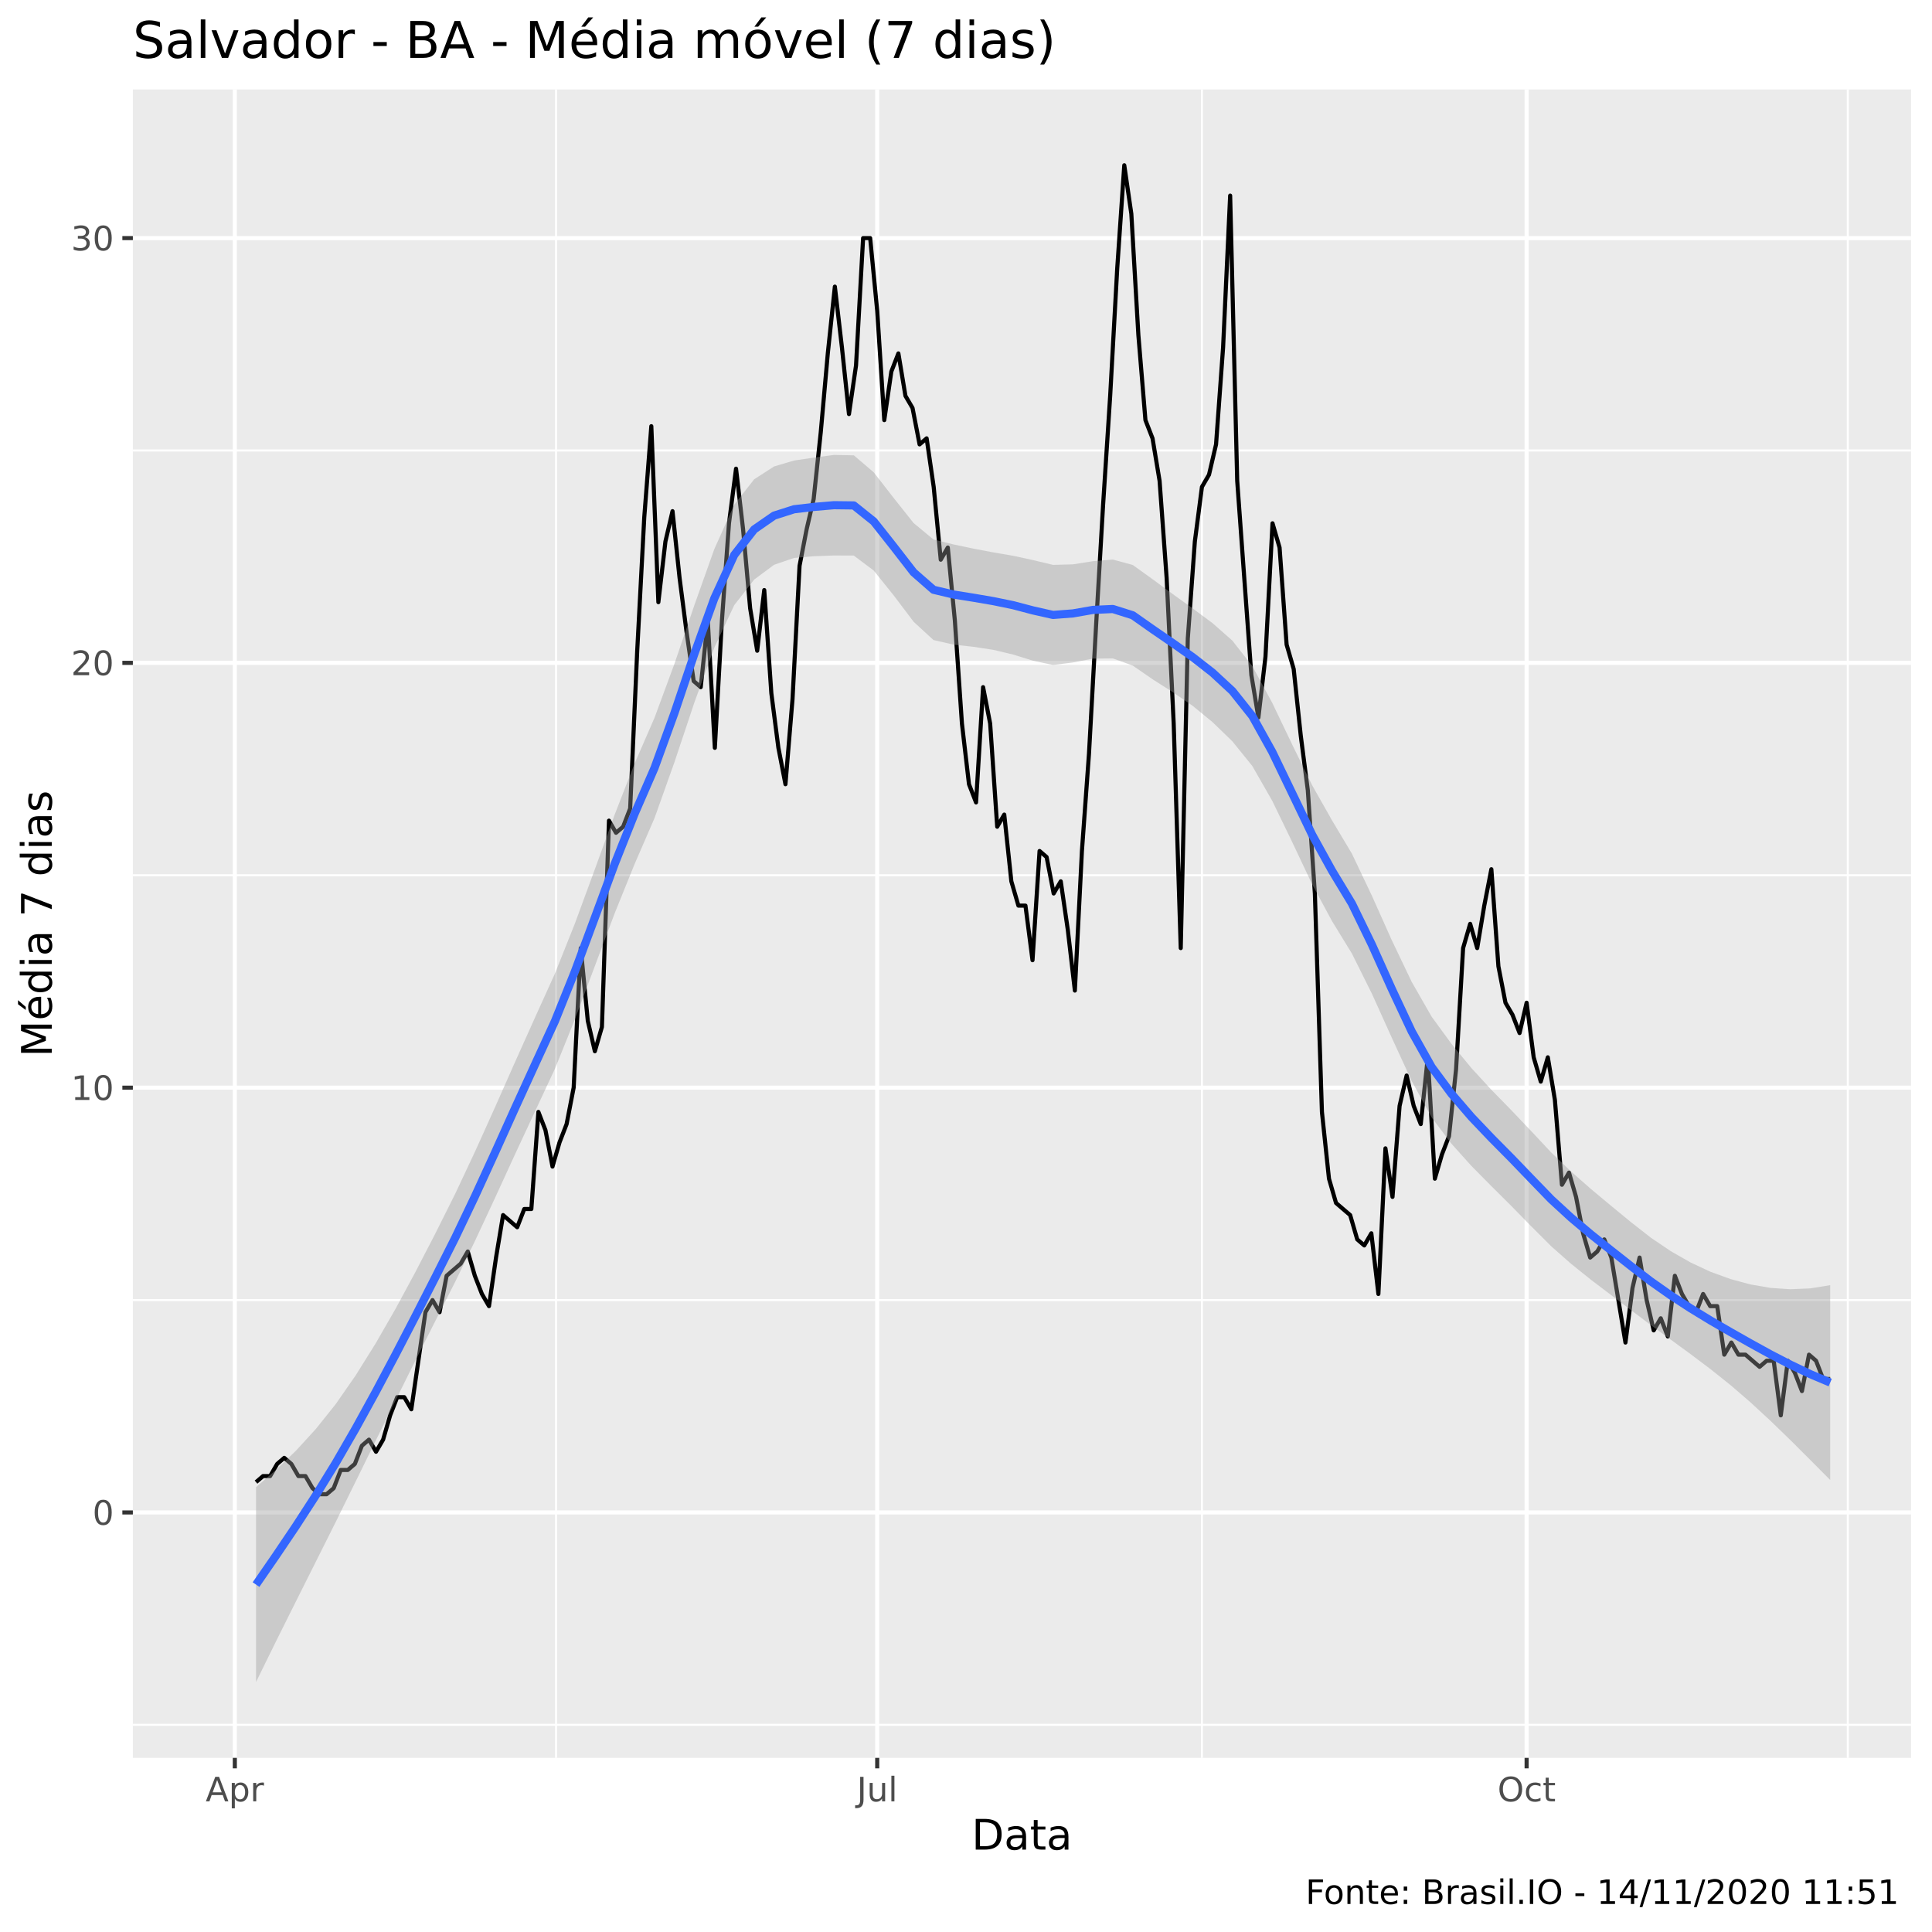
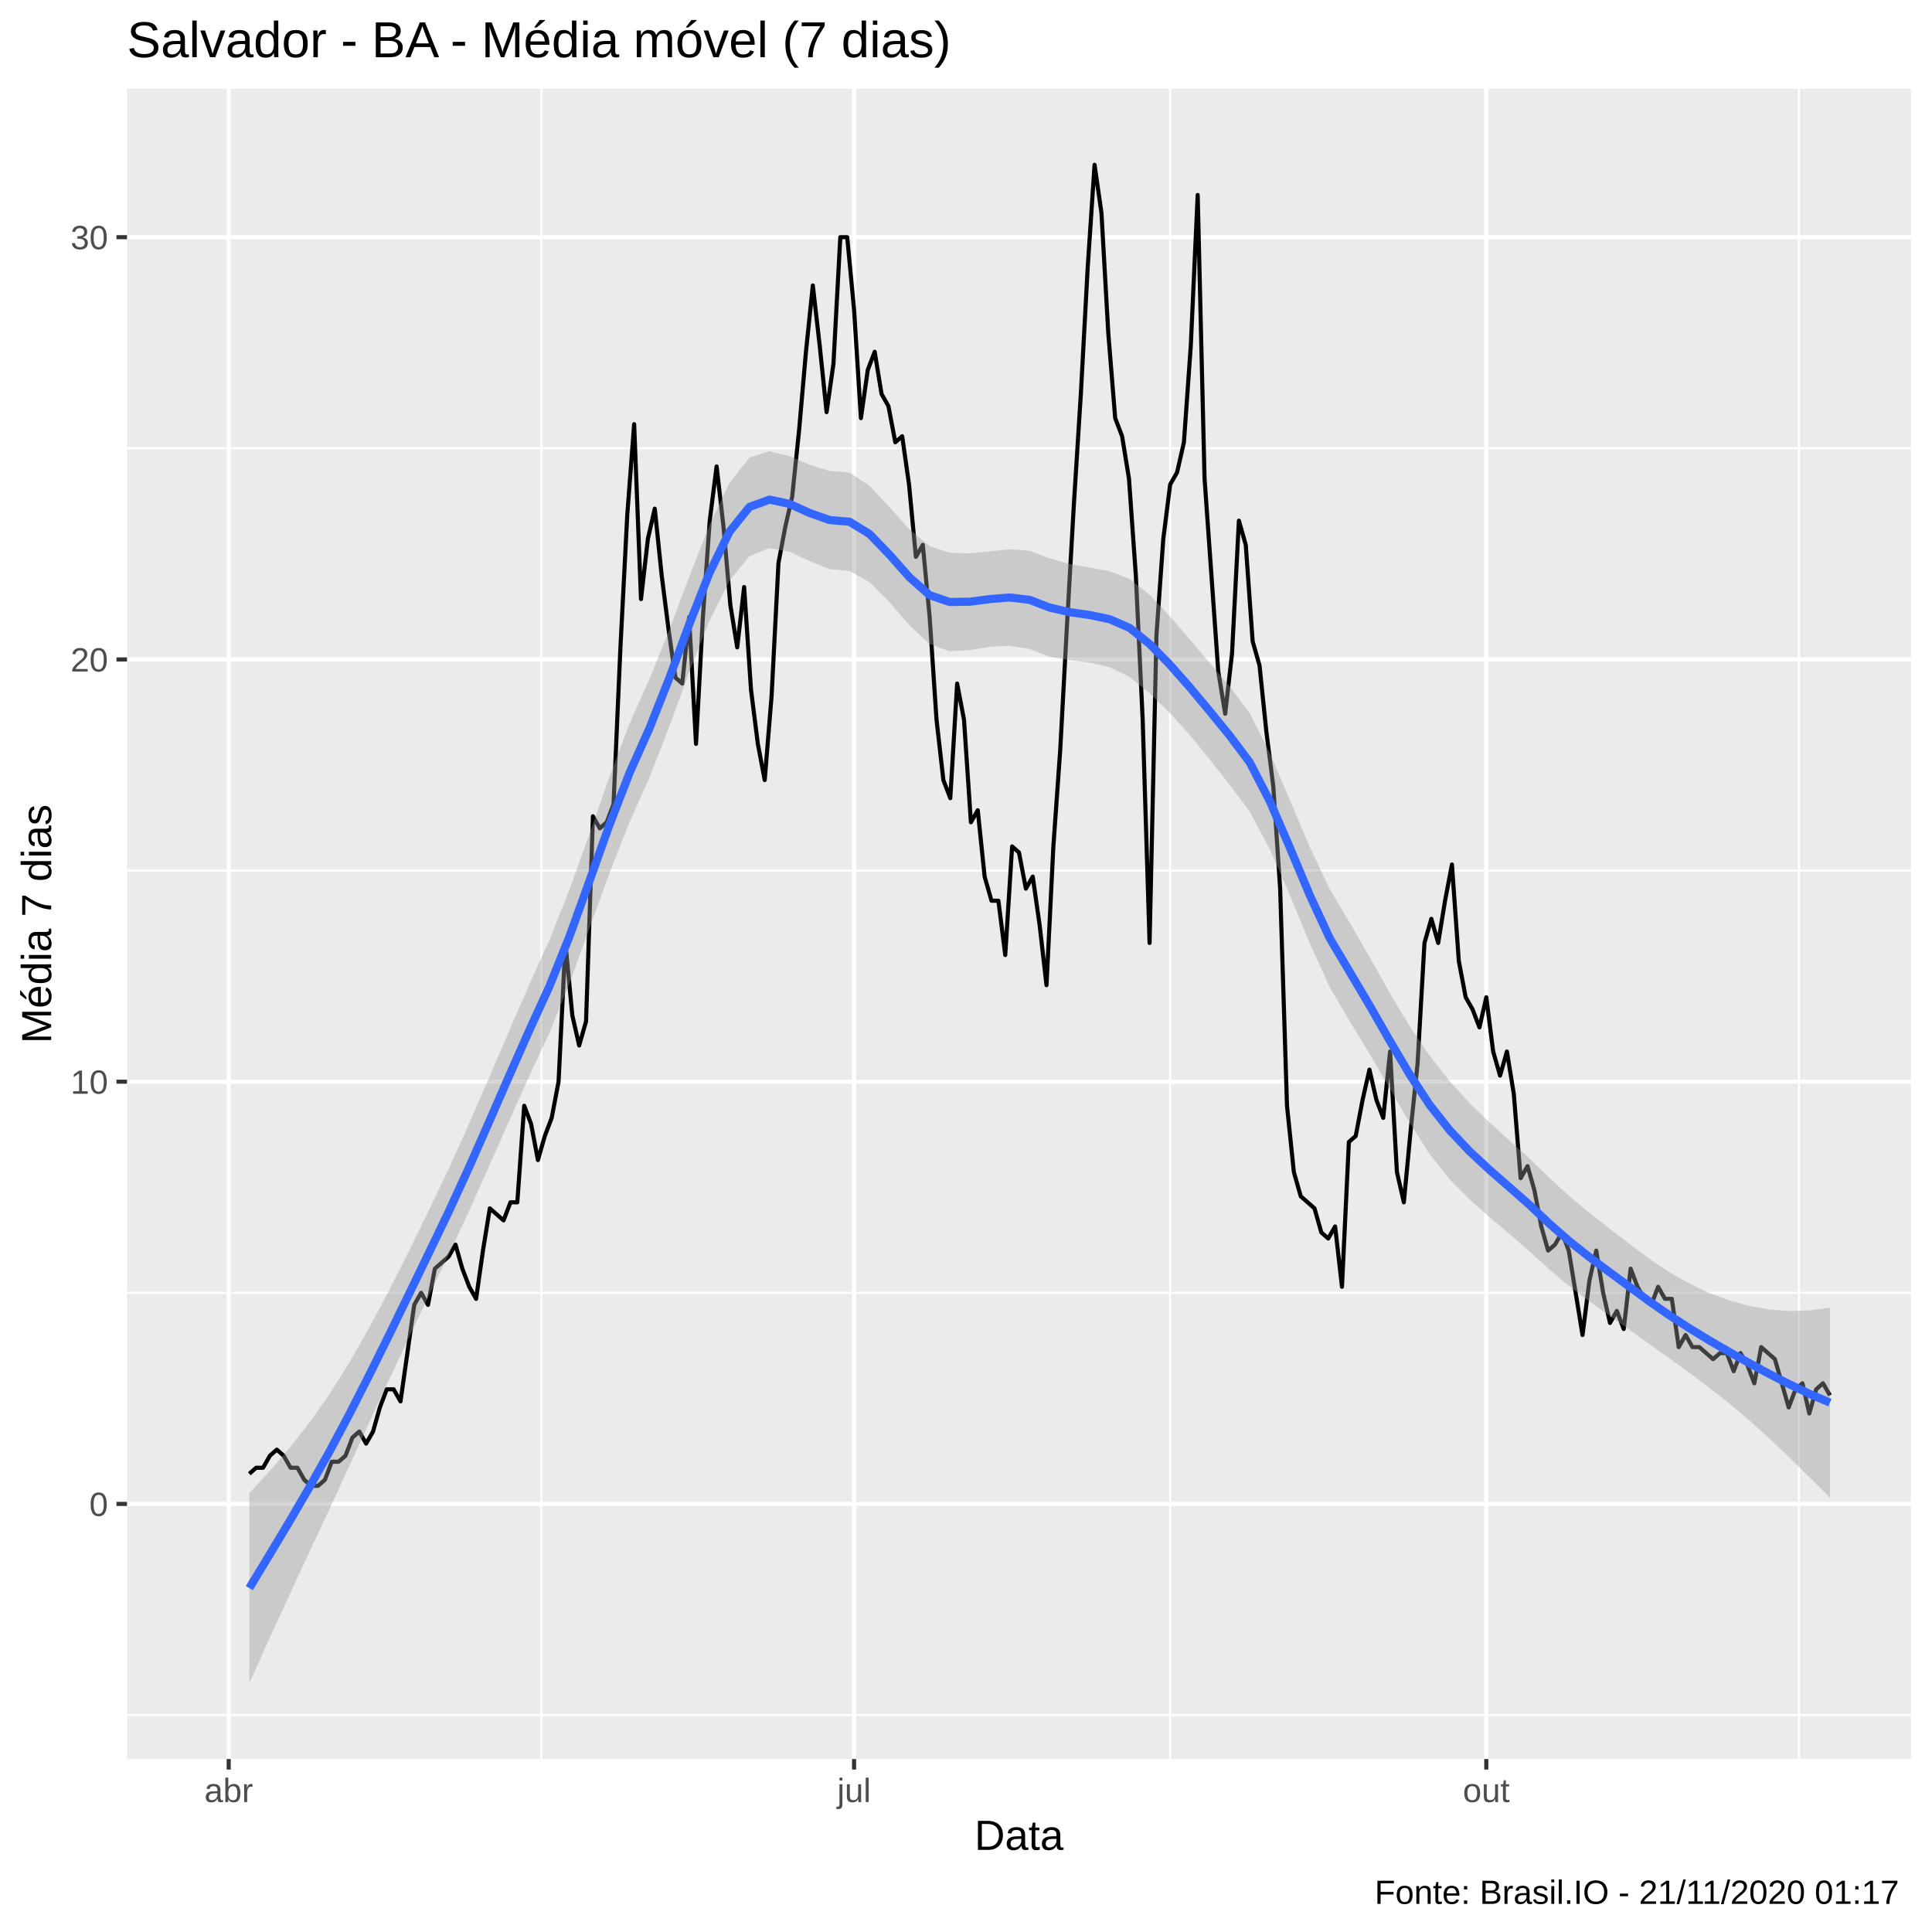
<svg xmlns="http://www.w3.org/2000/svg" viewBox="0 0 504.00 504.00">
  <defs>
    <style type="text/css">
    line, polyline, polygon, path, rect, circle {
      fill: none;
      stroke: #000000;
      stroke-linecap: round;
      stroke-linejoin: round;
      stroke-miterlimit: 10.00;
    }
  </style>
  </defs>
  <rect width="100%" height="100%" style="stroke: none; fill: #FFFFFF;" />
-   <rect x="0" y="0.00" width="504.00" height="504.00" style="stroke-width: 1.07; stroke: #FFFFFF; fill: #FFFFFF;" />
+   <rect x="0.00" y="0.00" width="504.00" height="504.00" style="stroke-width: 1.07; stroke: #FFFFFF; fill: #FFFFFF;" />
  <defs>
-     <clipPath id="cpMzQuNjZ8NDk4LjUyfDQ1OC41N3wyMy4zMw==">
-       <rect x="34.66" y="23.33" width="463.87" height="435.24" />
+     <clipPath id="cpMzMuMTN8NDk4LjUyfDQ1OC44OHwyMy4xOQ==">
+       <rect x="33.13" y="23.19" width="465.39" height="435.69" />
    </clipPath>
  </defs>
-   <rect x="34.66" y="23.33" width="463.87" height="435.24" style="stroke-width: 1.07; stroke: none; fill: #EBEBEB;" clip-path="url(#cpMzQuNjZ8NDk4LjUyfDQ1OC41N3wyMy4zMw==)" />
-   <polyline points="34.66,449.96 498.52,449.96 " style="stroke-width: 0.53; stroke: #FFFFFF; stroke-linecap: butt;" clip-path="url(#cpMzQuNjZ8NDk4LjUyfDQ1OC41N3wyMy4zMw==)" />
-   <polyline points="34.66,339.15 498.52,339.15 " style="stroke-width: 0.53; stroke: #FFFFFF; stroke-linecap: butt;" clip-path="url(#cpMzQuNjZ8NDk4LjUyfDQ1OC41N3wyMy4zMw==)" />
-   <polyline points="34.66,228.33 498.52,228.33 " style="stroke-width: 0.53; stroke: #FFFFFF; stroke-linecap: butt;" clip-path="url(#cpMzQuNjZ8NDk4LjUyfDQ1OC41N3wyMy4zMw==)" />
-   <polyline points="34.66,117.52 498.52,117.52 " style="stroke-width: 0.53; stroke: #FFFFFF; stroke-linecap: butt;" clip-path="url(#cpMzQuNjZ8NDk4LjUyfDQ1OC41N3wyMy4zMw==)" />
-   <polyline points="145.05,458.57 145.05,23.33 " style="stroke-width: 0.53; stroke: #FFFFFF; stroke-linecap: butt;" clip-path="url(#cpMzQuNjZ8NDk4LjUyfDQ1OC41N3wyMy4zMw==)" />
-   <polyline points="313.55,458.57 313.55,23.33 " style="stroke-width: 0.53; stroke: #FFFFFF; stroke-linecap: butt;" clip-path="url(#cpMzQuNjZ8NDk4LjUyfDQ1OC41N3wyMy4zMw==)" />
-   <polyline points="482.04,458.57 482.04,23.33 " style="stroke-width: 0.53; stroke: #FFFFFF; stroke-linecap: butt;" clip-path="url(#cpMzQuNjZ8NDk4LjUyfDQ1OC41N3wyMy4zMw==)" />
-   <polyline points="34.66,394.55 498.52,394.55 " style="stroke-width: 1.07; stroke: #FFFFFF; stroke-linecap: butt;" clip-path="url(#cpMzQuNjZ8NDk4LjUyfDQ1OC41N3wyMy4zMw==)" />
-   <polyline points="34.66,283.74 498.52,283.74 " style="stroke-width: 1.07; stroke: #FFFFFF; stroke-linecap: butt;" clip-path="url(#cpMzQuNjZ8NDk4LjUyfDQ1OC41N3wyMy4zMw==)" />
-   <polyline points="34.66,172.92 498.52,172.92 " style="stroke-width: 1.07; stroke: #FFFFFF; stroke-linecap: butt;" clip-path="url(#cpMzQuNjZ8NDk4LjUyfDQ1OC41N3wyMy4zMw==)" />
-   <polyline points="34.66,62.11 498.52,62.11 " style="stroke-width: 1.07; stroke: #FFFFFF; stroke-linecap: butt;" clip-path="url(#cpMzQuNjZ8NDk4LjUyfDQ1OC41N3wyMy4zMw==)" />
-   <polyline points="61.26,458.57 61.26,23.33 " style="stroke-width: 1.07; stroke: #FFFFFF; stroke-linecap: butt;" clip-path="url(#cpMzQuNjZ8NDk4LjUyfDQ1OC41N3wyMy4zMw==)" />
-   <polyline points="228.84,458.57 228.84,23.33 " style="stroke-width: 1.07; stroke: #FFFFFF; stroke-linecap: butt;" clip-path="url(#cpMzQuNjZ8NDk4LjUyfDQ1OC41N3wyMy4zMw==)" />
-   <polyline points="398.25,458.57 398.25,23.33 " style="stroke-width: 1.07; stroke: #FFFFFF; stroke-linecap: butt;" clip-path="url(#cpMzQuNjZ8NDk4LjUyfDQ1OC41N3wyMy4zMw==)" />
-   <polyline points="66.79,386.64 68.63,385.06 70.47,385.06 72.31,381.89 74.15,380.31 76.00,381.89 77.84,385.06 79.68,385.06 81.52,388.22 83.36,389.80 85.20,389.80 87.05,388.22 88.89,383.47 90.73,383.47 92.57,381.89 94.41,377.14 96.25,375.56 98.09,378.72 99.94,375.56 101.78,369.22 103.62,364.48 105.46,364.48 107.30,367.64 109.14,354.98 110.98,342.31 112.83,339.15 114.67,342.31 116.51,332.81 118.35,331.23 120.19,329.65 122.03,326.48 123.87,332.81 125.72,337.56 127.56,340.73 129.40,328.06 131.24,316.98 133.08,318.57 134.92,320.15 136.76,315.40 138.61,315.40 140.45,290.07 142.29,294.82 144.13,304.32 145.97,297.99 147.81,293.24 149.65,283.74 151.50,247.33 153.34,266.32 155.18,274.24 157.02,267.91 158.86,214.08 160.70,217.25 162.55,215.67 164.39,210.92 166.23,169.76 168.07,134.93 169.91,111.18 171.75,157.09 173.59,141.26 175.44,133.35 177.28,150.76 179.12,165.01 180.96,177.67 182.80,179.26 184.64,161.84 186.48,195.09 188.33,161.84 190.17,136.51 192.01,122.26 193.85,138.10 195.69,158.68 197.53,169.76 199.37,153.93 201.22,180.84 203.06,195.09 204.90,204.58 206.74,182.42 208.58,147.59 210.42,138.10 212.26,130.18 214.11,112.77 215.95,92.19 217.79,74.77 219.63,90.60 221.47,108.02 223.31,95.35 225.16,62.11 227.00,62.11 228.84,81.11 230.68,109.60 232.52,96.94 234.36,92.19 236.20,103.27 238.05,106.43 239.89,115.93 241.73,114.35 243.57,127.01 245.41,146.01 247.25,142.84 249.09,161.84 250.94,188.75 252.78,204.58 254.62,209.33 256.46,179.26 258.30,188.75 260.14,215.67 261.98,212.50 263.83,229.91 265.67,236.25 267.51,236.25 269.35,250.49 271.19,222.00 273.03,223.58 274.87,233.08 276.72,229.91 278.56,242.58 280.40,258.41 282.24,222.00 284.08,196.67 285.92,163.42 287.76,131.76 289.61,103.27 291.45,70.02 293.29,43.11 295.13,55.78 296.97,87.44 298.81,109.60 300.66,114.35 302.50,125.43 304.34,150.76 306.18,188.75 308.02,247.33 309.86,166.59 311.70,141.26 313.55,127.01 315.39,123.85 317.23,115.93 319.07,90.60 320.91,51.03 322.75,125.43 324.59,150.76 326.44,176.09 328.28,187.17 330.12,171.34 331.96,136.51 333.80,142.84 335.64,168.17 337.48,174.51 339.33,191.92 341.17,206.17 343.01,233.08 344.85,290.07 346.69,307.48 348.53,313.82 350.37,315.40 352.22,316.98 354.06,323.32 355.90,324.90 357.74,321.73 359.58,337.56 361.42,299.57 363.26,312.23 365.11,288.49 366.95,280.57 368.79,288.49 370.63,293.24 372.47,275.82 374.31,307.48 376.16,301.15 378.00,296.40 379.84,278.99 381.68,247.33 383.52,241.00 385.36,247.33 387.20,236.25 389.05,226.75 390.89,252.08 392.73,261.58 394.57,264.74 396.41,269.49 398.25,261.58 400.09,275.82 401.94,282.16 403.78,275.82 405.62,286.90 407.46,309.07 409.30,305.90 411.14,312.23 412.98,321.73 414.83,328.06 416.67,326.48 418.51,323.32 420.35,328.06 422.19,339.15 424.03,350.23 425.87,335.98 427.72,328.06 429.56,339.15 431.40,347.06 433.24,343.90 435.08,348.64 436.92,332.81 438.77,337.56 440.61,340.73 442.45,342.31 444.29,337.56 446.13,340.73 447.97,340.73 449.81,353.39 451.66,350.23 453.50,353.39 455.34,353.39 457.18,354.98 459.02,356.56 460.86,354.98 462.70,354.98 464.55,369.22 466.39,354.98 468.23,358.14 470.07,362.89 471.91,353.39 473.75,354.98 475.59,359.73 477.44,359.73 " style="stroke-width: 1.07; stroke-linecap: butt;" clip-path="url(#cpMzQuNjZ8NDk4LjUyfDQ1OC41N3wyMy4zMw==)" />
-   <polygon points="66.79,387.96 71.99,383.45 77.19,378.46 82.38,372.79 87.58,366.29 92.78,358.80 97.98,350.48 103.18,341.44 108.37,331.83 113.57,321.78 118.77,311.38 123.97,300.31 129.17,288.77 134.36,277.05 139.56,265.46 144.76,253.98 149.96,240.95 155.16,226.81 160.35,212.50 165.55,199.18 170.75,187.23 175.95,173.14 181.15,157.84 186.34,143.25 191.54,131.66 196.74,125.03 201.94,121.68 207.14,120.14 212.33,119.37 217.53,118.68 222.73,118.78 227.93,123.21 233.13,129.90 238.33,136.44 243.52,140.74 248.72,142.02 253.92,143.12 259.12,144.10 264.32,144.99 269.51,146.12 274.71,147.36 279.91,147.22 285.11,146.40 290.31,145.97 295.50,147.38 300.70,151.12 305.90,154.95 311.10,158.69 316.30,162.55 321.49,167.12 326.69,173.76 331.89,183.36 337.09,194.22 342.29,204.83 347.48,214.00 352.68,222.71 357.88,233.66 363.08,245.28 368.28,256.16 373.47,265.22 378.67,272.34 383.87,278.65 389.07,284.31 394.27,289.63 399.46,295.09 404.66,300.64 409.86,305.63 415.06,310.20 420.26,314.54 425.46,318.81 430.65,322.87 435.85,326.39 441.05,329.36 446.25,331.78 451.45,333.67 456.64,335.07 461.84,335.97 467.04,336.32 472.24,336.10 477.44,335.26 477.44,386.08 472.24,380.85 467.04,375.66 461.84,370.62 456.64,365.82 451.45,361.34 446.25,357.19 441.05,353.27 435.85,349.47 430.65,345.68 425.46,341.75 420.26,337.82 415.06,333.87 409.86,329.70 404.66,325.12 399.46,319.92 394.27,314.61 389.07,309.44 383.87,304.18 378.67,298.40 373.47,291.50 368.28,282.02 363.08,270.72 357.88,259.21 352.68,248.77 347.48,240.28 342.29,230.66 337.09,219.65 331.89,208.92 326.69,199.83 321.49,193.39 316.30,188.37 311.10,184.11 305.90,180.53 300.70,177.22 295.50,173.63 290.31,171.76 285.11,171.81 279.91,172.82 274.71,173.47 269.51,172.37 264.32,170.76 259.12,169.52 253.92,168.73 248.72,168.15 243.52,166.97 238.33,162.19 233.13,155.31 227.93,148.84 222.73,144.93 217.53,144.91 212.33,145.10 207.14,145.55 201.94,147.33 196.74,151.19 191.54,157.87 186.34,168.96 181.15,183.24 175.95,198.81 170.75,213.41 165.55,225.40 160.35,238.25 155.16,252.07 149.96,265.95 144.76,278.82 139.56,289.95 134.36,301.12 129.17,312.43 123.97,323.59 118.77,334.34 113.57,344.59 108.37,354.91 103.18,365.35 97.98,375.89 92.78,386.48 87.58,397.04 82.38,407.43 77.19,417.78 71.99,428.20 66.79,438.79 " style="stroke-width: 0.00; stroke: none; fill: #999999; fill-opacity: 0.40;" clip-path="url(#cpMzQuNjZ8NDk4LjUyfDQ1OC41N3wyMy4zMw==)" />
-   <polyline points="66.79,387.96 71.99,383.45 77.19,378.46 82.38,372.79 87.58,366.29 92.78,358.80 97.98,350.48 103.18,341.44 108.37,331.83 113.57,321.78 118.77,311.38 123.97,300.31 129.17,288.77 134.36,277.05 139.56,265.46 144.76,253.98 149.96,240.95 155.16,226.81 160.35,212.50 165.55,199.18 170.75,187.23 175.95,173.14 181.15,157.84 186.34,143.25 191.54,131.66 196.74,125.03 201.94,121.68 207.14,120.14 212.33,119.37 217.53,118.68 222.73,118.78 227.93,123.21 233.13,129.90 238.33,136.44 243.52,140.74 248.72,142.02 253.92,143.12 259.12,144.10 264.32,144.99 269.51,146.12 274.71,147.36 279.91,147.22 285.11,146.40 290.31,145.97 295.50,147.38 300.70,151.12 305.90,154.95 311.10,158.69 316.30,162.55 321.49,167.12 326.69,173.76 331.89,183.36 337.09,194.22 342.29,204.83 347.48,214.00 352.68,222.71 357.88,233.66 363.08,245.28 368.28,256.16 373.47,265.22 378.67,272.34 383.87,278.65 389.07,284.31 394.27,289.63 399.46,295.09 404.66,300.64 409.86,305.63 415.06,310.20 420.26,314.54 425.46,318.81 430.65,322.87 435.85,326.39 441.05,329.36 446.25,331.78 451.45,333.67 456.64,335.07 461.84,335.97 467.04,336.32 472.24,336.10 477.44,335.26 " style="stroke-width: 2.13; stroke: none;" clip-path="url(#cpMzQuNjZ8NDk4LjUyfDQ1OC41N3wyMy4zMw==)" />
-   <polyline points="477.44,386.08 472.24,380.85 467.04,375.66 461.84,370.62 456.64,365.82 451.45,361.34 446.25,357.19 441.05,353.27 435.85,349.47 430.65,345.68 425.46,341.75 420.26,337.82 415.06,333.87 409.86,329.70 404.66,325.12 399.46,319.92 394.27,314.61 389.07,309.44 383.87,304.18 378.67,298.40 373.47,291.50 368.28,282.02 363.08,270.72 357.88,259.21 352.68,248.77 347.48,240.28 342.29,230.66 337.09,219.65 331.89,208.92 326.69,199.83 321.49,193.39 316.30,188.37 311.10,184.11 305.90,180.53 300.70,177.22 295.50,173.63 290.31,171.76 285.11,171.81 279.91,172.82 274.71,173.47 269.51,172.37 264.32,170.76 259.12,169.52 253.92,168.73 248.72,168.15 243.52,166.97 238.33,162.19 233.13,155.31 227.93,148.84 222.73,144.93 217.53,144.91 212.33,145.10 207.14,145.55 201.94,147.33 196.74,151.19 191.54,157.87 186.34,168.96 181.15,183.24 175.95,198.81 170.75,213.41 165.55,225.40 160.35,238.25 155.16,252.07 149.96,265.95 144.76,278.82 139.56,289.95 134.36,301.12 129.17,312.43 123.97,323.59 118.77,334.34 113.57,344.59 108.37,354.91 103.18,365.35 97.98,375.89 92.78,386.48 87.58,397.04 82.38,407.43 77.19,417.78 71.99,428.20 66.79,438.79 " style="stroke-width: 2.13; stroke: none;" clip-path="url(#cpMzQuNjZ8NDk4LjUyfDQ1OC41N3wyMy4zMw==)" />
-   <polyline points="66.79,413.37 71.99,405.83 77.19,398.12 82.38,390.11 87.58,381.66 92.78,372.64 97.98,363.18 103.18,353.39 108.37,343.37 113.57,333.19 118.77,322.86 123.97,311.95 129.17,300.60 134.36,289.09 139.56,277.71 144.76,266.40 149.96,253.45 155.16,239.44 160.35,225.38 165.55,212.29 170.75,200.32 175.95,185.98 181.15,170.54 186.34,156.10 191.54,144.77 196.74,138.11 201.94,134.51 207.14,132.85 212.33,132.24 217.53,131.79 222.73,131.85 227.93,136.02 233.13,142.60 238.33,149.31 243.52,153.85 248.72,155.09 253.92,155.92 259.12,156.81 264.32,157.88 269.51,159.25 274.71,160.42 279.91,160.02 285.11,159.11 290.31,158.87 295.50,160.51 300.70,164.17 305.90,167.74 311.10,171.40 316.30,175.46 321.49,180.26 326.69,186.79 331.89,196.14 337.09,206.93 342.29,217.74 347.48,227.14 352.68,235.74 357.88,246.43 363.08,258.00 368.28,269.09 373.47,278.36 378.67,285.37 383.87,291.41 389.07,296.87 394.27,302.12 399.46,307.51 404.66,312.88 409.86,317.66 415.06,322.04 420.26,326.18 425.46,330.28 430.65,334.27 435.85,337.93 441.05,341.32 446.25,344.49 451.45,347.50 456.64,350.44 461.84,353.30 467.04,355.99 472.24,358.47 477.44,360.67 " style="stroke-width: 2.13; stroke: #3366FF; stroke-linecap: butt;" clip-path="url(#cpMzQuNjZ8NDk4LjUyfDQ1OC41N3wyMy4zMw==)" />
+   <rect x="33.13" y="23.19" width="465.39" height="435.69" style="stroke-width: 1.07; stroke: none; fill: #EBEBEB;" clip-path="url(#cpMzMuMTN8NDk4LjUyfDQ1OC44OHwyMy4xOQ==)" />
+   <polyline points="33.13,447.41 498.52,447.41 " style="stroke-width: 0.53; stroke: #FFFFFF; stroke-linecap: butt;" clip-path="url(#cpMzMuMTN8NDk4LjUyfDQ1OC44OHwyMy4xOQ==)" />
+   <polyline points="33.13,337.25 498.52,337.25 " style="stroke-width: 0.53; stroke: #FFFFFF; stroke-linecap: butt;" clip-path="url(#cpMzMuMTN8NDk4LjUyfDQ1OC44OHwyMy4xOQ==)" />
+   <polyline points="33.13,227.10 498.52,227.10 " style="stroke-width: 0.53; stroke: #FFFFFF; stroke-linecap: butt;" clip-path="url(#cpMzMuMTN8NDk4LjUyfDQ1OC44OHwyMy4xOQ==)" />
+   <polyline points="33.13,116.95 498.52,116.95 " style="stroke-width: 0.53; stroke: #FFFFFF; stroke-linecap: butt;" clip-path="url(#cpMzMuMTN8NDk4LjUyfDQ1OC44OHwyMy4xOQ==)" />
+   <polyline points="141.23,458.88 141.23,23.19 " style="stroke-width: 0.53; stroke: #FFFFFF; stroke-linecap: butt;" clip-path="url(#cpMzMuMTN8NDk4LjUyfDQ1OC44OHwyMy4xOQ==)" />
+   <polyline points="305.26,458.88 305.26,23.19 " style="stroke-width: 0.53; stroke: #FFFFFF; stroke-linecap: butt;" clip-path="url(#cpMzMuMTN8NDk4LjUyfDQ1OC44OHwyMy4xOQ==)" />
+   <polyline points="469.30,458.88 469.30,23.19 " style="stroke-width: 0.53; stroke: #FFFFFF; stroke-linecap: butt;" clip-path="url(#cpMzMuMTN8NDk4LjUyfDQ1OC44OHwyMy4xOQ==)" />
+   <polyline points="33.13,392.33 498.52,392.33 " style="stroke-width: 1.07; stroke: #FFFFFF; stroke-linecap: butt;" clip-path="url(#cpMzMuMTN8NDk4LjUyfDQ1OC44OHwyMy4xOQ==)" />
+   <polyline points="33.13,282.18 498.52,282.18 " style="stroke-width: 1.07; stroke: #FFFFFF; stroke-linecap: butt;" clip-path="url(#cpMzMuMTN8NDk4LjUyfDQ1OC44OHwyMy4xOQ==)" />
+   <polyline points="33.13,172.03 498.52,172.03 " style="stroke-width: 1.07; stroke: #FFFFFF; stroke-linecap: butt;" clip-path="url(#cpMzMuMTN8NDk4LjUyfDQ1OC44OHwyMy4xOQ==)" />
+   <polyline points="33.13,61.87 498.52,61.87 " style="stroke-width: 1.07; stroke: #FFFFFF; stroke-linecap: butt;" clip-path="url(#cpMzMuMTN8NDk4LjUyfDQ1OC44OHwyMy4xOQ==)" />
+   <polyline points="59.66,458.88 59.66,23.19 " style="stroke-width: 1.07; stroke: #FFFFFF; stroke-linecap: butt;" clip-path="url(#cpMzMuMTN8NDk4LjUyfDQ1OC44OHwyMy4xOQ==)" />
+   <polyline points="222.80,458.88 222.80,23.19 " style="stroke-width: 1.07; stroke: #FFFFFF; stroke-linecap: butt;" clip-path="url(#cpMzMuMTN8NDk4LjUyfDQ1OC44OHwyMy4xOQ==)" />
+   <polyline points="387.73,458.88 387.73,23.19 " style="stroke-width: 1.07; stroke: #FFFFFF; stroke-linecap: butt;" clip-path="url(#cpMzMuMTN8NDk4LjUyfDQ1OC44OHwyMy4xOQ==)" />
+   <polyline points="65.04,384.46 66.83,382.89 68.62,382.89 70.42,379.74 72.21,378.17 74.00,379.74 75.79,382.89 77.59,382.89 79.38,386.04 81.17,387.61 82.97,387.61 84.76,386.04 86.55,381.32 88.34,381.32 90.14,379.74 91.93,375.02 93.72,373.45 95.51,376.59 97.31,373.45 99.10,367.15 100.89,362.43 102.69,362.43 104.48,365.58 106.27,352.99 108.06,340.40 109.86,337.25 111.65,340.40 113.44,330.96 115.23,329.39 117.03,327.81 118.82,324.67 120.61,330.96 122.41,335.68 124.20,338.83 125.99,326.24 127.78,315.22 129.58,316.80 131.37,318.37 133.16,313.65 134.95,313.65 136.75,288.47 138.54,293.19 140.33,302.63 142.13,296.34 143.92,291.62 145.71,282.18 147.50,245.99 149.30,264.87 151.09,272.74 152.88,266.44 154.68,212.94 156.47,216.09 158.26,214.51 160.05,209.79 161.85,168.88 163.64,134.26 165.43,110.65 167.22,156.29 169.02,140.55 170.81,132.69 172.60,150.00 174.40,164.16 176.19,176.75 177.98,178.32 179.77,161.01 181.57,194.06 183.36,161.01 185.15,135.83 186.94,121.67 188.74,137.41 190.53,157.86 192.32,168.88 194.12,153.14 195.91,179.89 197.70,194.06 199.49,203.50 201.29,181.47 203.08,146.85 204.87,137.41 206.66,129.54 208.46,112.23 210.25,91.77 212.04,74.46 213.84,90.20 215.63,107.51 217.42,94.92 219.21,61.87 221.01,61.87 222.80,80.76 224.59,109.08 226.38,96.49 228.18,91.77 229.97,102.79 231.76,105.93 233.56,115.38 235.35,113.80 237.14,126.39 238.93,145.27 240.73,142.13 242.52,161.01 244.31,187.76 246.10,203.50 247.90,208.22 249.69,178.32 251.48,187.76 253.28,214.51 255.07,211.37 256.86,228.68 258.65,234.97 260.45,234.97 262.24,249.13 264.03,220.81 265.82,222.38 267.62,231.82 269.41,228.68 271.20,241.26 273.00,257.00 274.79,220.81 276.58,195.63 278.37,162.58 280.17,131.11 281.96,102.79 283.75,69.74 285.54,42.99 287.34,55.58 289.13,87.05 290.92,109.08 292.72,113.80 294.51,124.82 296.30,150.00 298.09,187.76 299.89,245.99 301.68,165.73 303.47,140.55 305.26,126.39 307.06,123.24 308.85,115.38 310.64,90.20 312.44,50.86 314.23,124.82 316.02,150.00 317.81,175.17 319.61,186.19 321.40,170.45 323.19,135.83 324.98,142.13 326.78,167.30 328.57,173.60 330.36,190.91 332.16,205.07 333.95,231.82 335.74,288.47 337.53,305.78 339.33,312.08 341.12,313.65 342.91,315.22 344.70,321.52 346.50,323.09 348.29,319.94 350.08,335.68 351.88,297.91 353.67,296.34 355.46,286.90 357.25,279.03 359.05,286.90 360.84,291.62 362.63,274.31 364.42,305.78 366.22,313.65 368.01,294.77 369.80,277.46 371.60,245.99 373.39,239.69 375.18,245.99 376.97,234.97 378.77,225.53 380.56,250.71 382.35,260.15 384.14,263.29 385.94,268.02 387.73,260.15 389.52,274.31 391.32,280.60 393.11,274.31 394.90,285.33 396.69,307.36 398.49,304.21 400.28,310.50 402.07,319.94 403.86,326.24 405.66,324.67 407.45,321.52 409.24,326.24 411.04,337.25 412.83,348.27 414.62,334.11 416.41,326.24 418.21,337.25 420.00,345.12 421.79,341.98 423.58,346.70 425.38,330.96 427.17,335.68 428.96,338.83 430.76,340.40 432.55,335.68 434.34,338.83 436.13,338.83 437.93,351.42 439.72,348.27 441.51,351.42 443.30,351.42 445.10,352.99 446.89,354.56 448.68,352.99 450.48,352.99 452.27,357.71 454.06,352.99 455.85,356.14 457.65,360.86 459.44,351.42 461.23,352.99 463.02,354.56 464.82,360.86 466.61,367.15 468.40,362.43 470.20,360.86 471.99,368.73 473.78,362.43 475.57,360.86 477.37,364.01 " style="stroke-width: 1.07; stroke-linecap: butt;" clip-path="url(#cpMzMuMTN8NDk4LjUyfDQ1OC44OHwyMy4xOQ==)" />
+   <polygon points="65.04,389.49 70.26,383.85 75.48,377.79 80.70,371.15 85.92,363.75 91.14,355.44 96.35,346.30 101.57,336.49 106.79,326.16 112.01,315.47 117.23,304.53 122.45,292.96 127.67,280.94 132.89,268.77 138.11,256.78 143.33,245.19 148.55,232.11 153.77,217.53 158.99,202.64 164.21,188.85 169.43,177.15 174.64,164.21 179.86,150.31 185.08,136.95 190.30,125.95 195.52,119.37 200.74,117.71 205.96,118.99 211.18,121.24 216.40,122.85 221.62,123.28 226.84,126.75 232.06,132.33 237.28,138.10 242.50,142.47 247.72,144.19 252.93,144.34 258.15,143.84 263.37,143.28 268.59,143.66 273.81,145.67 279.03,147.14 284.25,148.04 289.47,149.01 294.69,151.02 299.91,155.17 305.13,160.72 310.35,166.79 315.57,172.93 320.79,179.08 326.01,186.05 331.22,196.38 336.44,208.61 341.66,220.95 346.88,231.94 352.10,240.70 357.32,249.75 362.54,259.03 367.76,267.73 372.98,275.44 378.20,282.05 383.42,287.82 388.64,292.91 393.86,297.60 399.08,302.29 404.30,307.38 409.51,312.14 414.73,316.48 419.95,320.56 425.17,324.55 430.39,328.47 435.61,331.95 440.83,334.93 446.05,337.38 451.27,339.30 456.49,340.72 461.71,341.63 466.93,342.01 472.15,341.84 477.37,341.11 477.37,390.70 472.15,385.48 466.93,380.35 461.71,375.38 456.49,370.66 451.27,366.25 446.05,362.12 440.83,358.21 435.61,354.44 430.39,350.72 425.17,346.95 419.95,343.28 414.73,339.57 409.51,335.63 404.30,331.28 399.08,326.52 393.86,321.98 388.64,317.57 383.42,312.96 378.20,307.69 372.98,301.12 367.76,292.92 362.54,283.94 357.32,274.96 352.10,266.38 346.88,257.54 341.66,246.02 336.44,233.41 331.22,221.48 326.01,211.68 320.79,204.74 315.57,198.10 310.35,191.70 305.13,185.95 299.91,180.86 294.69,176.61 289.47,174.05 284.25,172.84 279.03,172.26 273.81,171.32 268.59,169.31 263.37,168.43 258.15,168.75 252.93,169.59 247.72,169.90 242.50,168.03 237.28,163.13 232.06,157.13 226.84,151.90 221.62,148.94 216.40,148.48 211.18,146.37 205.96,143.91 200.74,142.97 195.52,145.09 190.30,151.50 185.08,161.95 179.86,175.11 174.64,189.38 169.43,202.82 164.21,214.48 158.99,227.75 153.77,242.15 148.55,256.51 143.33,269.42 138.11,280.66 132.89,292.26 127.67,304.03 122.45,315.68 117.23,326.93 112.01,337.71 106.79,348.65 101.57,359.77 96.35,371.04 91.14,382.39 85.92,393.69 80.70,404.90 75.48,416.13 70.26,427.49 65.04,439.07 " style="stroke-width: 0.00; stroke: none; fill: #999999; fill-opacity: 0.40;" clip-path="url(#cpMzMuMTN8NDk4LjUyfDQ1OC44OHwyMy4xOQ==)" />
+   <polyline points="65.04,389.49 70.26,383.85 75.48,377.79 80.70,371.15 85.92,363.75 91.14,355.44 96.35,346.30 101.57,336.49 106.79,326.16 112.01,315.47 117.23,304.53 122.45,292.96 127.67,280.94 132.89,268.77 138.11,256.78 143.33,245.19 148.55,232.11 153.77,217.53 158.99,202.64 164.21,188.85 169.43,177.15 174.64,164.21 179.86,150.31 185.08,136.95 190.30,125.95 195.52,119.37 200.74,117.71 205.96,118.99 211.18,121.24 216.40,122.85 221.62,123.28 226.84,126.75 232.06,132.33 237.28,138.10 242.50,142.47 247.72,144.19 252.93,144.34 258.15,143.84 263.37,143.28 268.59,143.66 273.81,145.67 279.03,147.14 284.25,148.04 289.47,149.01 294.69,151.02 299.91,155.17 305.13,160.72 310.35,166.79 315.57,172.93 320.79,179.08 326.01,186.05 331.22,196.38 336.44,208.61 341.66,220.95 346.88,231.94 352.10,240.70 357.32,249.75 362.54,259.03 367.76,267.73 372.98,275.44 378.20,282.05 383.42,287.82 388.64,292.91 393.86,297.60 399.08,302.29 404.30,307.38 409.51,312.14 414.73,316.48 419.95,320.56 425.17,324.55 430.39,328.47 435.61,331.95 440.83,334.93 446.05,337.38 451.27,339.30 456.49,340.72 461.71,341.63 466.93,342.01 472.15,341.84 477.37,341.11 " style="stroke-width: 2.13; stroke: none;" clip-path="url(#cpMzMuMTN8NDk4LjUyfDQ1OC44OHwyMy4xOQ==)" />
+   <polyline points="477.37,390.70 472.15,385.48 466.93,380.35 461.71,375.38 456.49,370.66 451.27,366.25 446.05,362.12 440.83,358.21 435.61,354.44 430.39,350.72 425.17,346.95 419.95,343.28 414.73,339.57 409.51,335.63 404.30,331.28 399.08,326.52 393.86,321.98 388.64,317.57 383.42,312.96 378.20,307.69 372.98,301.12 367.76,292.92 362.54,283.94 357.32,274.96 352.10,266.38 346.88,257.54 341.66,246.02 336.44,233.41 331.22,221.48 326.01,211.68 320.79,204.74 315.57,198.10 310.35,191.70 305.13,185.95 299.91,180.86 294.69,176.61 289.47,174.05 284.25,172.84 279.03,172.26 273.81,171.32 268.59,169.31 263.37,168.43 258.15,168.75 252.93,169.59 247.72,169.90 242.50,168.03 237.28,163.13 232.06,157.13 226.84,151.90 221.62,148.94 216.40,148.48 211.18,146.37 205.96,143.91 200.74,142.97 195.52,145.09 190.30,151.50 185.08,161.95 179.86,175.11 174.64,189.38 169.43,202.82 164.21,214.48 158.99,227.75 153.77,242.15 148.55,256.51 143.33,269.42 138.11,280.66 132.89,292.26 127.67,304.03 122.45,315.68 117.23,326.93 112.01,337.71 106.79,348.65 101.57,359.77 96.35,371.04 91.14,382.39 85.92,393.69 80.70,404.90 75.48,416.13 70.26,427.49 65.04,439.07 " style="stroke-width: 2.13; stroke: none;" clip-path="url(#cpMzMuMTN8NDk4LjUyfDQ1OC44OHwyMy4xOQ==)" />
+   <polyline points="65.04,414.28 70.26,405.67 75.48,396.96 80.70,388.02 85.92,378.72 91.14,368.91 96.35,358.67 101.57,348.13 106.79,337.40 112.01,326.59 117.23,315.73 122.45,304.32 127.67,292.48 132.89,280.51 138.11,268.72 143.33,257.30 148.55,244.31 153.77,229.84 158.99,215.19 164.21,201.67 169.43,189.99 174.64,176.80 179.86,162.71 185.08,149.45 190.30,138.72 195.52,132.23 200.74,130.34 205.96,131.45 211.18,133.81 216.40,135.66 221.62,136.11 226.84,139.32 232.06,144.73 237.28,150.62 242.50,155.25 247.72,157.04 252.93,156.97 258.15,156.29 263.37,155.86 268.59,156.48 273.81,158.49 279.03,159.70 284.25,160.44 289.47,161.53 294.69,163.81 299.91,168.01 305.13,173.34 310.35,179.25 315.57,185.51 320.79,191.91 326.01,198.86 331.22,208.93 336.44,221.01 341.66,233.48 346.88,244.74 352.10,253.54 357.32,262.36 362.54,271.48 367.76,280.32 372.98,288.28 378.20,294.87 383.42,300.39 388.64,305.24 393.86,309.79 399.08,314.40 404.30,319.33 409.51,323.88 414.73,328.02 419.95,331.92 425.17,335.75 430.39,339.59 435.61,343.20 440.83,346.57 446.05,349.75 451.27,352.77 456.49,355.69 461.71,358.51 466.93,361.18 472.15,363.66 477.37,365.90 " style="stroke-width: 2.13; stroke: #3366FF; stroke-linecap: butt;" clip-path="url(#cpMzMuMTN8NDk4LjUyfDQ1OC44OHwyMy4xOQ==)" />
  <defs>
    <clipPath id="cpMC4wMHw1MDQuMDB8NTA0LjAwfDAuMDA=">
      <rect x="0.00" y="0.00" width="504.00" height="504.00" />
    </clipPath>
  </defs>
  <g clip-path="url(#cpMC4wMHw1MDQuMDB8NTA0LjAwfDAuMDA=)">
-     <text x="24.13" y="397.76" style="font-size: 8.80px; fill: #4D4D4D; font-family: DejaVu Sans;" textLength="5.60px" lengthAdjust="spacingAndGlyphs">0</text>
+     <text x="23.30" y="395.48" style="font-size: 8.80px; fill: #4D4D4D; font-family: Arial;" textLength="4.89px" lengthAdjust="spacingAndGlyphs">0</text>
  </g>
  <g clip-path="url(#cpMC4wMHw1MDQuMDB8NTA0LjAwfDAuMDA=)">
-     <text x="18.53" y="286.95" style="font-size: 8.80px; fill: #4D4D4D; font-family: DejaVu Sans;" textLength="11.20px" lengthAdjust="spacingAndGlyphs">10</text>
+     <text x="18.41" y="285.33" style="font-size: 8.80px; fill: #4D4D4D; font-family: Arial;" textLength="9.79px" lengthAdjust="spacingAndGlyphs">10</text>
  </g>
  <g clip-path="url(#cpMC4wMHw1MDQuMDB8NTA0LjAwfDAuMDA=)">
-     <text x="18.53" y="176.13" style="font-size: 8.80px; fill: #4D4D4D; font-family: DejaVu Sans;" textLength="11.20px" lengthAdjust="spacingAndGlyphs">20</text>
+     <text x="18.41" y="175.18" style="font-size: 8.80px; fill: #4D4D4D; font-family: Arial;" textLength="9.79px" lengthAdjust="spacingAndGlyphs">20</text>
  </g>
  <g clip-path="url(#cpMC4wMHw1MDQuMDB8NTA0LjAwfDAuMDA=)">
-     <text x="18.53" y="65.32" style="font-size: 8.80px; fill: #4D4D4D; font-family: DejaVu Sans;" textLength="11.20px" lengthAdjust="spacingAndGlyphs">30</text>
+     <text x="18.41" y="65.02" style="font-size: 8.80px; fill: #4D4D4D; font-family: Arial;" textLength="9.79px" lengthAdjust="spacingAndGlyphs">30</text>
  </g>
-   <polyline points="31.92,394.55 34.66,394.55 " style="stroke-width: 1.07; stroke: #333333; stroke-linecap: butt;" clip-path="url(#cpMC4wMHw1MDQuMDB8NTA0LjAwfDAuMDA=)" />
-   <polyline points="31.92,283.74 34.66,283.74 " style="stroke-width: 1.07; stroke: #333333; stroke-linecap: butt;" clip-path="url(#cpMC4wMHw1MDQuMDB8NTA0LjAwfDAuMDA=)" />
-   <polyline points="31.92,172.92 34.66,172.92 " style="stroke-width: 1.07; stroke: #333333; stroke-linecap: butt;" clip-path="url(#cpMC4wMHw1MDQuMDB8NTA0LjAwfDAuMDA=)" />
-   <polyline points="31.92,62.11 34.66,62.11 " style="stroke-width: 1.07; stroke: #333333; stroke-linecap: butt;" clip-path="url(#cpMC4wMHw1MDQuMDB8NTA0LjAwfDAuMDA=)" />
-   <polyline points="61.26,461.31 61.26,458.57 " style="stroke-width: 1.07; stroke: #333333; stroke-linecap: butt;" clip-path="url(#cpMC4wMHw1MDQuMDB8NTA0LjAwfDAuMDA=)" />
-   <polyline points="228.84,461.31 228.84,458.57 " style="stroke-width: 1.07; stroke: #333333; stroke-linecap: butt;" clip-path="url(#cpMC4wMHw1MDQuMDB8NTA0LjAwfDAuMDA=)" />
-   <polyline points="398.25,461.31 398.25,458.57 " style="stroke-width: 1.07; stroke: #333333; stroke-linecap: butt;" clip-path="url(#cpMC4wMHw1MDQuMDB8NTA0LjAwfDAuMDA=)" />
+   <polyline points="30.39,392.33 33.13,392.33 " style="stroke-width: 1.07; stroke: #333333; stroke-linecap: butt;" clip-path="url(#cpMC4wMHw1MDQuMDB8NTA0LjAwfDAuMDA=)" />
+   <polyline points="30.39,282.18 33.13,282.18 " style="stroke-width: 1.07; stroke: #333333; stroke-linecap: butt;" clip-path="url(#cpMC4wMHw1MDQuMDB8NTA0LjAwfDAuMDA=)" />
+   <polyline points="30.39,172.03 33.13,172.03 " style="stroke-width: 1.07; stroke: #333333; stroke-linecap: butt;" clip-path="url(#cpMC4wMHw1MDQuMDB8NTA0LjAwfDAuMDA=)" />
+   <polyline points="30.39,61.87 33.13,61.87 " style="stroke-width: 1.07; stroke: #333333; stroke-linecap: butt;" clip-path="url(#cpMC4wMHw1MDQuMDB8NTA0LjAwfDAuMDA=)" />
+   <polyline points="59.66,461.62 59.66,458.88 " style="stroke-width: 1.07; stroke: #333333; stroke-linecap: butt;" clip-path="url(#cpMC4wMHw1MDQuMDB8NTA0LjAwfDAuMDA=)" />
+   <polyline points="222.80,461.62 222.80,458.88 " style="stroke-width: 1.07; stroke: #333333; stroke-linecap: butt;" clip-path="url(#cpMC4wMHw1MDQuMDB8NTA0LjAwfDAuMDA=)" />
+   <polyline points="387.73,461.62 387.73,458.88 " style="stroke-width: 1.07; stroke: #333333; stroke-linecap: butt;" clip-path="url(#cpMC4wMHw1MDQuMDB8NTA0LjAwfDAuMDA=)" />
  <g clip-path="url(#cpMC4wMHw1MDQuMDB8NTA0LjAwfDAuMDA=)">
-     <text x="53.65" y="469.92" style="font-size: 8.80px; fill: #4D4D4D; font-family: DejaVu Sans;" textLength="15.22px" lengthAdjust="spacingAndGlyphs">Apr</text>
+     <text x="53.30" y="470.11" style="font-size: 8.80px; fill: #4D4D4D; font-family: Arial;" textLength="12.72px" lengthAdjust="spacingAndGlyphs">abr</text>
  </g>
  <g clip-path="url(#cpMC4wMHw1MDQuMDB8NTA0LjAwfDAuMDA=)">
-     <text x="223.53" y="469.92" style="font-size: 8.80px; fill: #4D4D4D; font-family: DejaVu Sans;" textLength="10.62px" lengthAdjust="spacingAndGlyphs">Jul</text>
+     <text x="218.40" y="470.11" style="font-size: 8.80px; fill: #4D4D4D; font-family: Arial;" textLength="8.80px" lengthAdjust="spacingAndGlyphs">jul</text>
  </g>
  <g clip-path="url(#cpMC4wMHw1MDQuMDB8NTA0LjAwfDAuMDA=)">
-     <text x="390.65" y="469.92" style="font-size: 8.80px; fill: #4D4D4D; font-family: DejaVu Sans;" textLength="15.22px" lengthAdjust="spacingAndGlyphs">Oct</text>
+     <text x="381.61" y="470.11" style="font-size: 8.80px; fill: #4D4D4D; font-family: Arial;" textLength="12.23px" lengthAdjust="spacingAndGlyphs">out</text>
  </g>
  <g clip-path="url(#cpMC4wMHw1MDQuMDB8NTA0LjAwfDAuMDA=)">
-     <text x="253.46" y="482.51" style="font-size: 11.00px; font-family: DejaVu Sans;" textLength="26.26px" lengthAdjust="spacingAndGlyphs">Data</text>
+     <text x="254.21" y="482.57" style="font-size: 11.00px; font-family: Arial;" textLength="23.24px" lengthAdjust="spacingAndGlyphs">Data</text>
  </g>
  <g clip-path="url(#cpMC4wMHw1MDQuMDB8NTA0LjAwfDAuMDA=)">
-     <text transform="translate(13.50,275.72) rotate(-90)" style="font-size: 11.00px; font-family: DejaVu Sans;" textLength="69.54px" lengthAdjust="spacingAndGlyphs">Média 7 dias</text>
+     <text transform="translate(13.35,272.22) rotate(-90)" style="font-size: 11.00px; font-family: Arial;" textLength="62.37px" lengthAdjust="spacingAndGlyphs">Média 7 dias</text>
  </g>
  <g clip-path="url(#cpMC4wMHw1MDQuMDB8NTA0LjAwfDAuMDA=)">
-     <text x="34.66" y="15.10" style="font-size: 13.20px; font-family: DejaVu Sans;" textLength="240.79px" lengthAdjust="spacingAndGlyphs">Salvador - BA - Média móvel (7 dias)</text>
+     <text x="33.13" y="14.93" style="font-size: 13.20px; font-family: Arial;" textLength="215.68px" lengthAdjust="spacingAndGlyphs">Salvador - BA - Média móvel (7 dias)</text>
  </g>
  <g clip-path="url(#cpMC4wMHw1MDQuMDB8NTA0LjAwfDAuMDA=)">
-     <text x="340.58" y="496.69" style="font-size: 8.80px; font-family: DejaVu Sans;" textLength="157.94px" lengthAdjust="spacingAndGlyphs">Fonte: Brasil.IO -  14/11/2020 11:51</text>
+     <text x="358.61" y="496.67" style="font-size: 8.80px; font-family: Arial;" textLength="139.91px" lengthAdjust="spacingAndGlyphs">Fonte: Brasil.IO -  21/11/2020 01:17</text>
  </g>
</svg>
